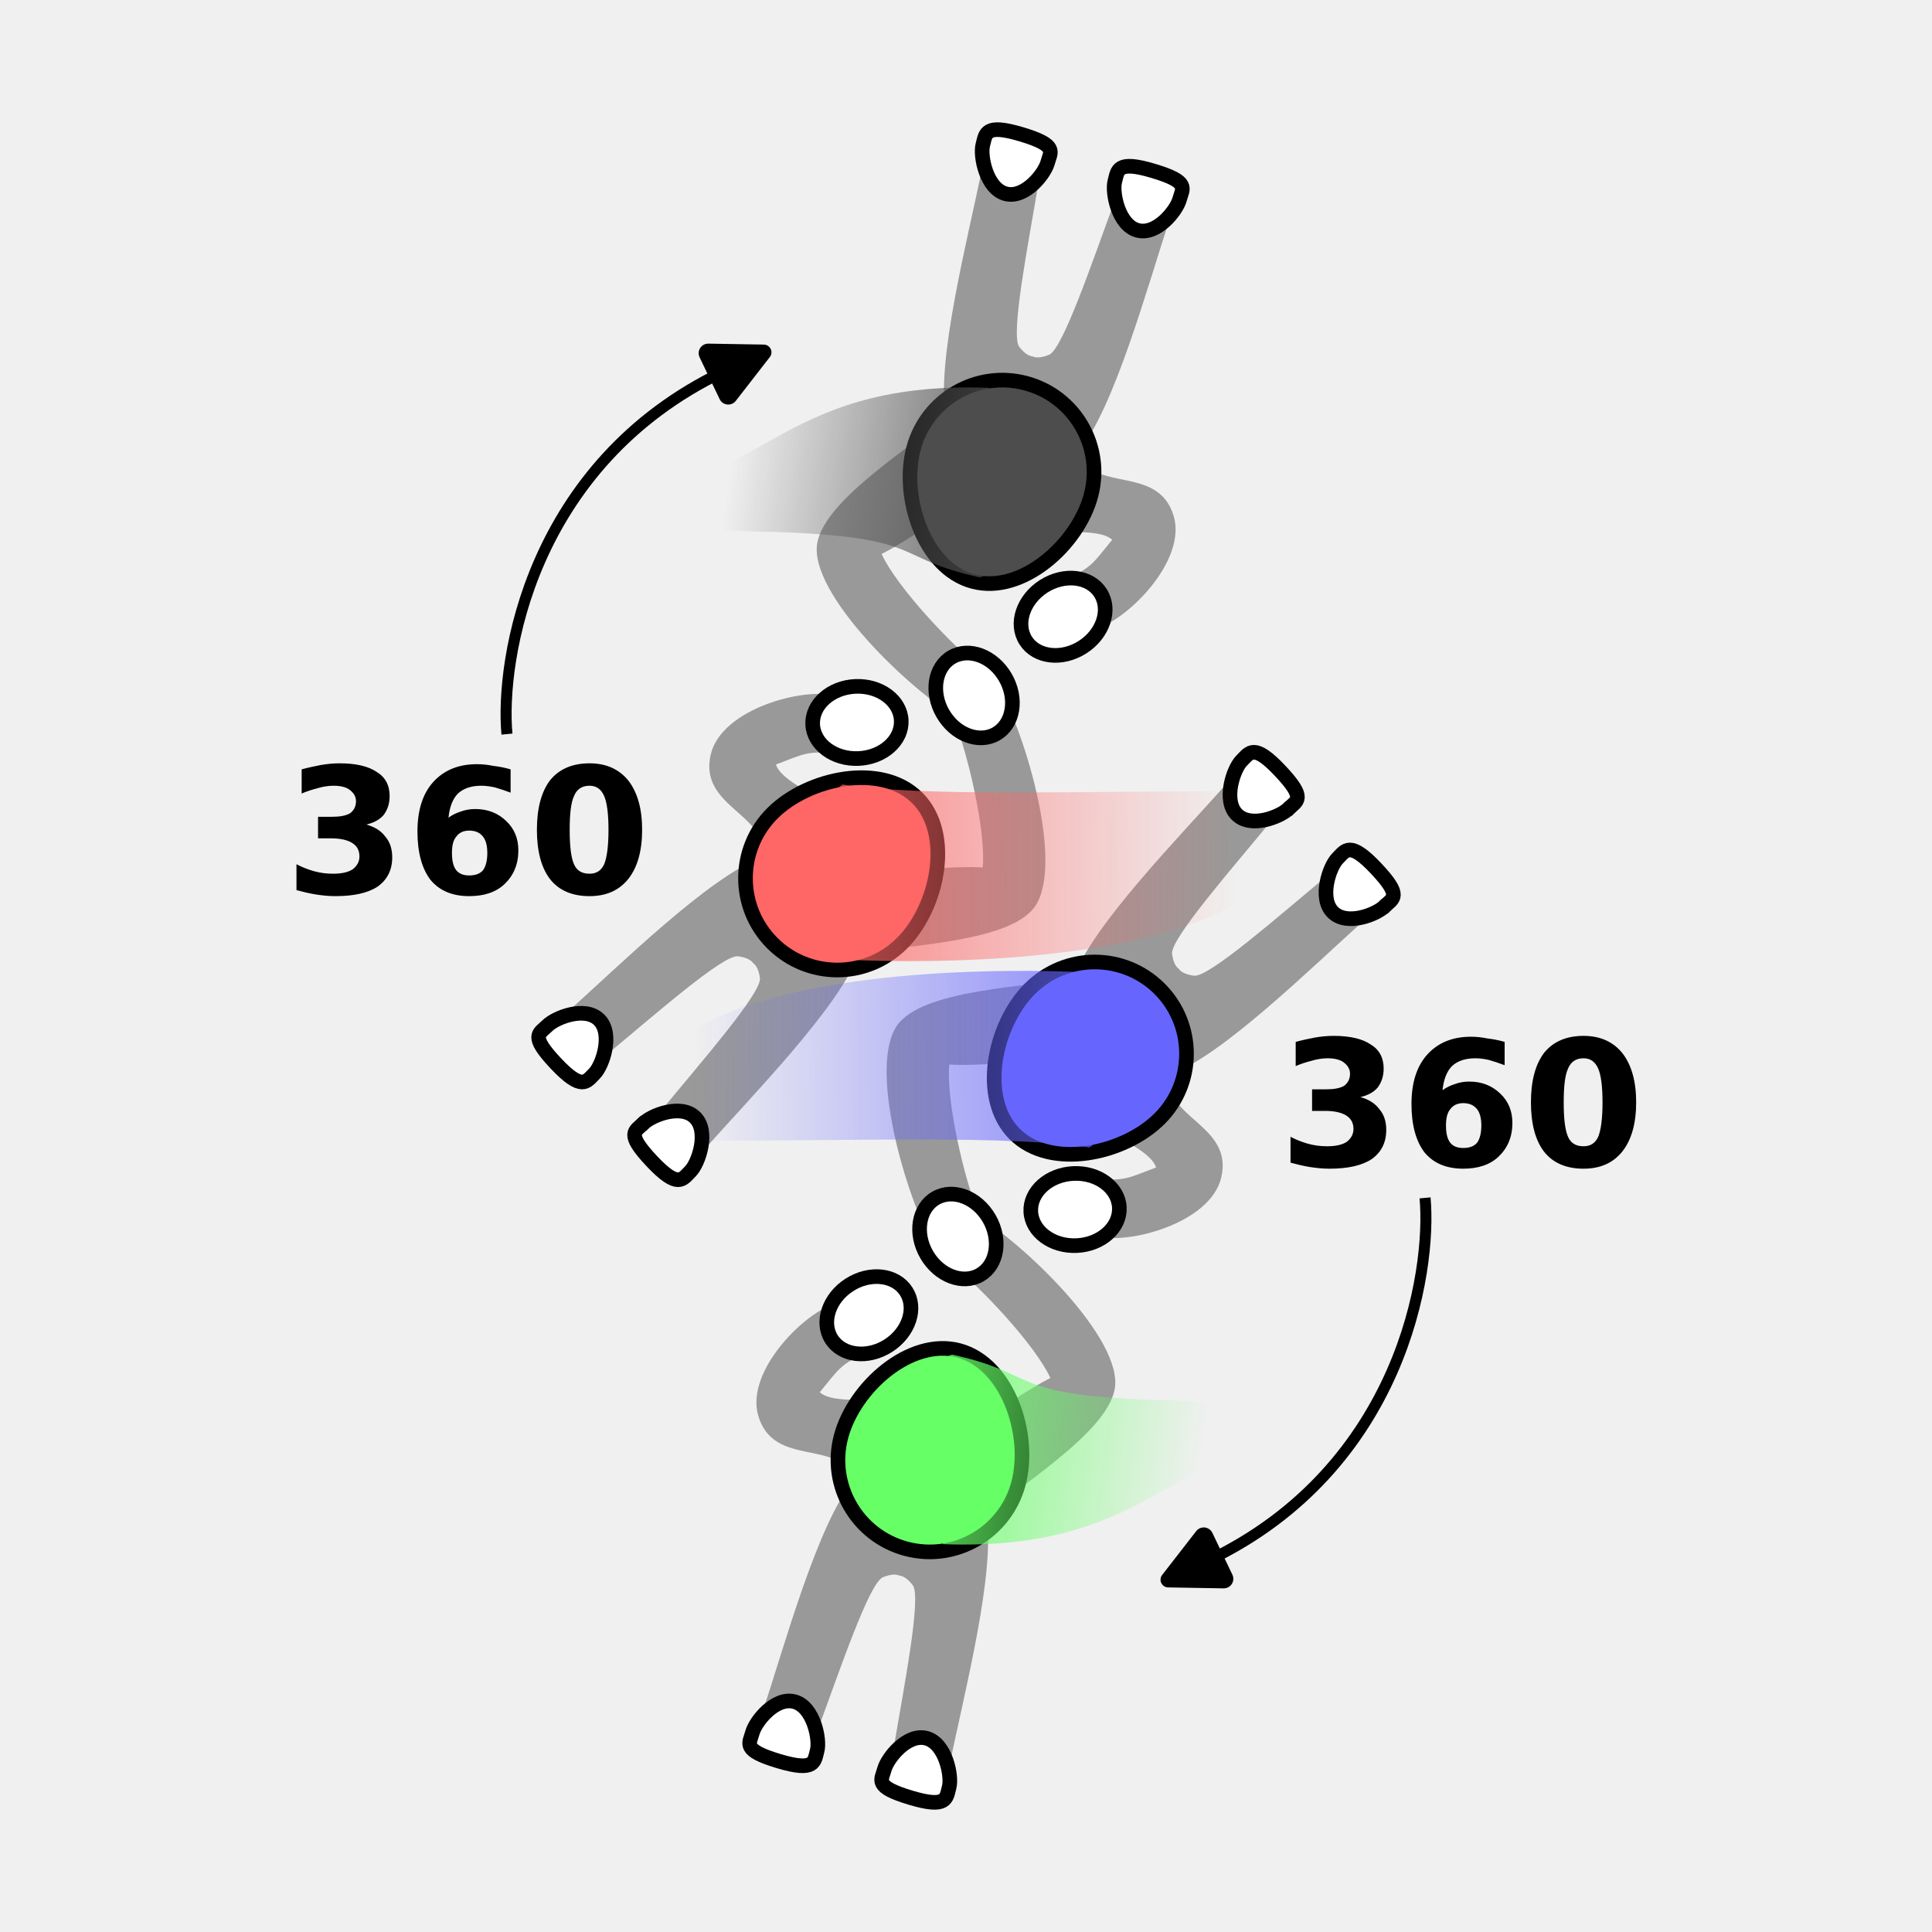
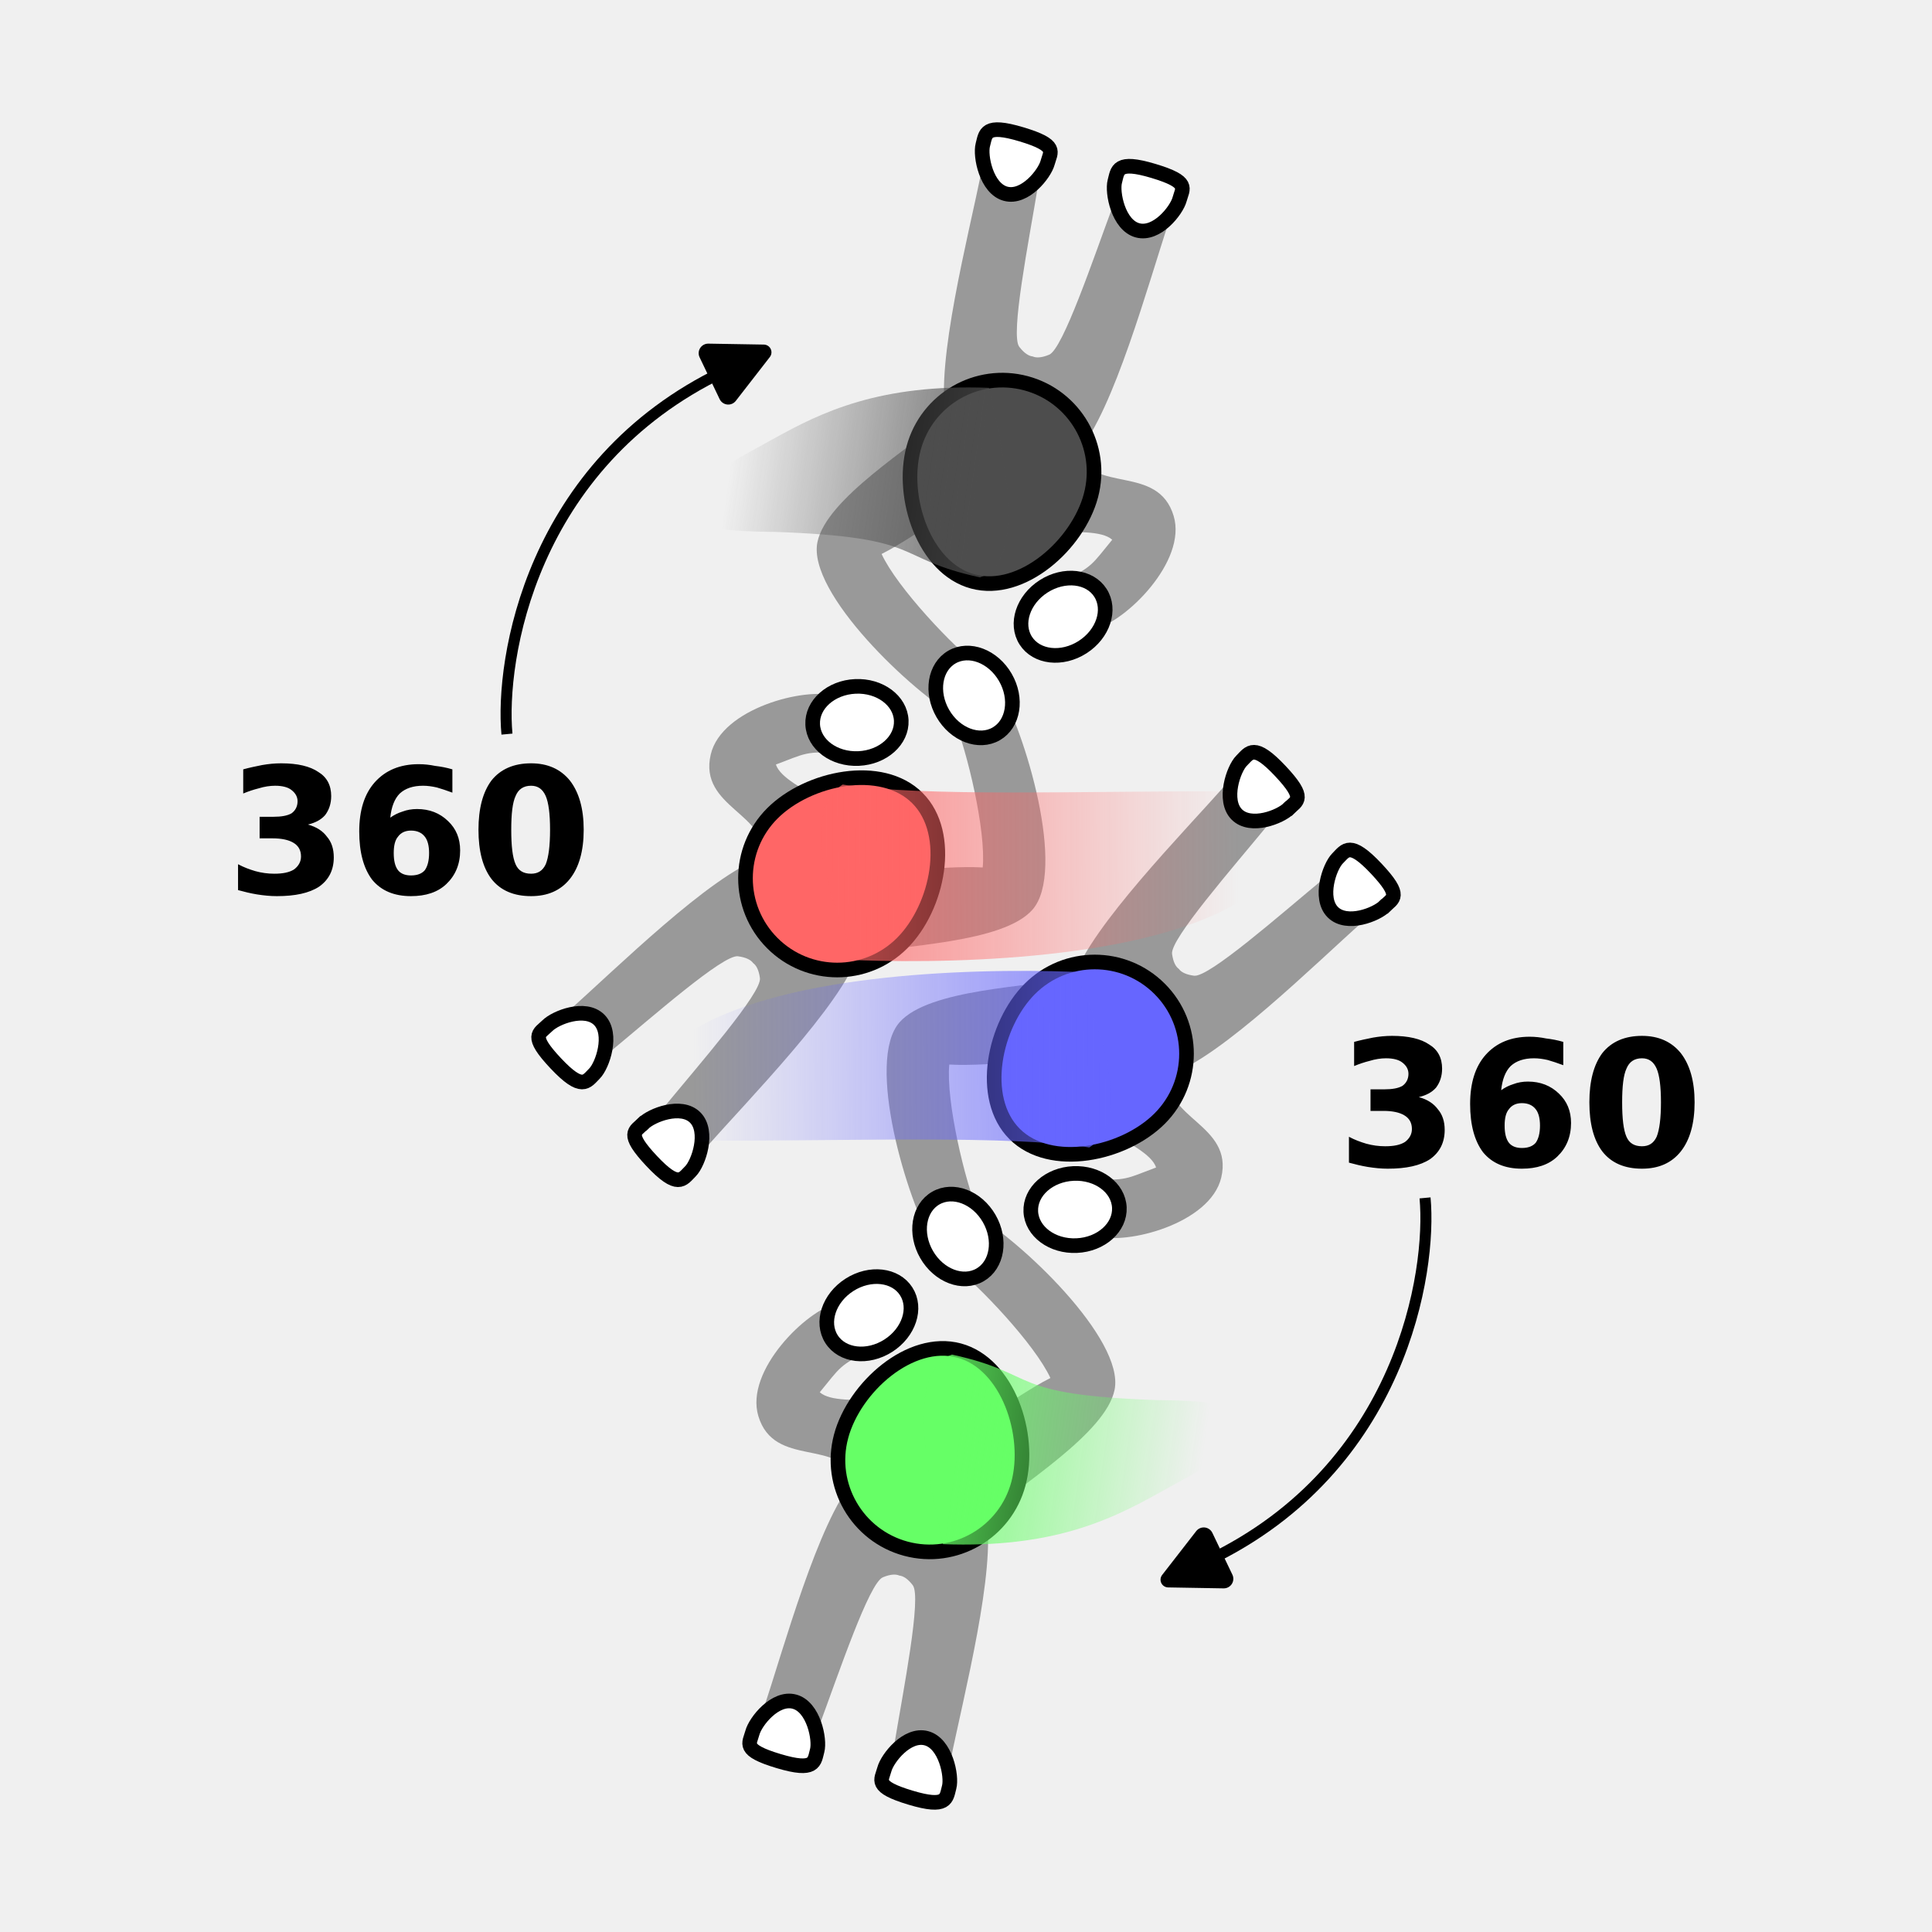
<svg xmlns="http://www.w3.org/2000/svg" xmlns:xlink="http://www.w3.org/1999/xlink" width="35mm" height="35mm" viewBox="0 0 35 35" version="1.1" id="svg1" xml:space="preserve">
  <defs id="defs1">
    <linearGradient id="linearGradient10">
      <stop style="stop-color:#66ff66;stop-opacity:0.749;" offset="0" id="stop9" />
      <stop style="stop-color:#66ff66;stop-opacity:0;" offset="1" id="stop10" />
    </linearGradient>
    <linearGradient id="linearGradient5">
      <stop style="stop-color:#6666ff;stop-opacity:0.749;" offset="0" id="stop4" />
      <stop style="stop-color:#6666ff;stop-opacity:0;" offset="1" id="stop5" />
    </linearGradient>
    <linearGradient xlink:href="#linearGradient6" id="linearGradient3" gradientUnits="userSpaceOnUse" gradientTransform="matrix(-0.8660254,-0.5,0.5412996,-0.9375584,17.87752,30.18215)" x1="10.647" y1="16.557" x2="14.696" y2="14.777" />
    <linearGradient id="linearGradient6">
      <stop style="stop-color:#4d4d4d;stop-opacity:0.749;" offset="0" id="stop3" />
      <stop style="stop-color:#4d4d4d;stop-opacity:0;" offset="1" id="stop6" />
    </linearGradient>
    <linearGradient xlink:href="#linearGradient8" id="linearGradient2" gradientUnits="userSpaceOnUse" gradientTransform="matrix(0.9659258,0.258819,-0.2801973,1.04571,9.150398,-4.394691)" x1="10.647" y1="16.557" x2="17.94" y2="14.396" />
    <linearGradient id="linearGradient8">
      <stop style="stop-color:#ff6666;stop-opacity:0.749;" offset="0" id="stop7" />
      <stop style="stop-color:#ff6666;stop-opacity:0;" offset="1" id="stop8" />
    </linearGradient>
    <linearGradient xlink:href="#linearGradient10" id="linearGradient1" gradientUnits="userSpaceOnUse" gradientTransform="matrix(0.8660254,0.5,-0.5412996,0.9375584,17.12248,4.817848)" x1="10.647" y1="16.557" x2="14.696" y2="14.777" />
    <linearGradient xlink:href="#linearGradient5" id="linearGradient4" gradientUnits="userSpaceOnUse" gradientTransform="matrix(-0.9659258,-0.258819,0.2801973,-1.04571,25.8496,39.39469)" x1="10.647" y1="16.557" x2="17.94" y2="14.396" />
    <marker style="overflow:visible" id="RoundedArrow" refX="0" refY="0" orient="auto-start-reverse" markerWidth="1" markerHeight="1" viewBox="0 0 1 1" preserveAspectRatio="xMidYMid">
      <path transform="scale(0.7)" d="m -0.211,-4.106 6.422,3.211 a 1,1 90 0 1 0,1.789 L -0.211,4.106 A 1.236,1.236 31.717 0 1 -2,3 v -6 a 1.236,1.236 148.283 0 1 1.789,-1.106 z" style="fill:context-stroke;fill-rule:evenodd;stroke:none" id="path8" />
    </marker>
    <marker style="overflow:visible" id="RoundedArrow-6" refX="0" refY="0" orient="auto-start-reverse" markerWidth="1" markerHeight="1" viewBox="0 0 1 1" preserveAspectRatio="xMidYMid">
      <path transform="scale(0.7)" d="m -0.211,-4.106 6.422,3.211 a 1,1 90 0 1 0,1.789 L -0.211,4.106 A 1.236,1.236 31.717 0 1 -2,3 v -6 a 1.236,1.236 148.283 0 1 1.789,-1.106 z" style="fill:context-stroke;fill-rule:evenodd;stroke:none" id="path8-9" />
    </marker>
  </defs>
  <g id="layer1">
    <path style="fill:#999999;fill-opacity:1;stroke:none;stroke-width:0.265;stroke-dasharray:none;stroke-opacity:1" d="m 14.238,31.398 c -0.254,-0.064 -0.479,-0.214 -0.423,-0.384 0.394,-1.191 1.004,-3.434 1.653,-4.198 -0.247,-0.769 -1.445,-0.212 -1.73,-1.163 -0.247,-0.824 0.876,-1.92 1.426,-2.044 0.275,-0.062 0.88,0.725 0.625,0.844 -0.592,0.276 -0.571,0.326 -0.938,0.769 0.384,0.342 1.887,-0.162 2.149,0.66 0.57,0.147 1.288,-0.545 2.029,-0.918 -0.278,-0.605 -1.299,-1.685 -1.797,-2.064 0.097,-0.264 0.153,-1.055 0.398,-0.917 0.845,0.474 2.746,2.276 2.562,3.193 -0.16,0.795 -1.73,1.733 -2.327,2.278 0.184,0.985 -0.401,3.237 -0.651,4.466 -0.071,0.352 -1.076,0.07 -1.018,-0.285 0.169,-1.021 0.504,-2.705 0.339,-2.918 -0.093,-0.12 -0.174,-0.167 -0.242,-0.174 -0.063,-0.028 -0.159,-0.027 -0.299,0.031 -0.249,0.102 -0.796,1.729 -1.156,2.699 -0.063,0.168 -0.346,0.19 -0.6,0.126 z" id="path4-4-5-2-0" />
    <path id="path1-9-9-4-2" style="fill:#66ff66;fill-opacity:1;stroke:#000000;stroke-width:0.265" d="m 15.237,26.02 c 0.238,-0.887 1.251,-1.792 2.138,-1.554 0.887,0.238 1.312,1.528 1.074,2.415 -0.238,0.887 -1.149,1.413 -2.036,1.176 -0.887,-0.238 -1.413,-1.149 -1.176,-2.036 z" />
    <path id="path1-7-1-2-6-0-1" style="fill:#ffffff;stroke:#000000;stroke-width:0.265;stroke-dasharray:none" d="m 16.022,32.051 c 0.054,-0.2 0.411,-0.654 0.76,-0.561 0.349,0.093 0.466,0.686 0.413,0.886 -0.054,0.2 -0.032,0.391 -0.701,0.19 -0.669,-0.201 -0.525,-0.315 -0.472,-0.515 z" />
    <path id="path1-7-1-9-0-2-5-0" style="fill:#ffffff;stroke:#000000;stroke-width:0.265;stroke-dasharray:none" d="m 13.631,31.388 c 0.054,-0.2 0.411,-0.654 0.76,-0.561 0.349,0.093 0.466,0.686 0.413,0.886 -0.054,0.2 -0.032,0.391 -0.701,0.19 -0.669,-0.201 -0.525,-0.315 -0.472,-0.515 z" />
    <ellipse style="fill:#ffffff;fill-opacity:1;stroke:#000000;stroke-width:0.265;stroke-dasharray:none;stroke-opacity:1" id="path1-7-2-9-9-1-6-1-9-5" cx="28.554" cy="0.417" rx="0.654" ry="0.803" transform="matrix(0.5389532,0.8423357,0.8423357,-0.5389532,0,0)" />
    <path style="fill:#999999;fill-opacity:1;stroke:none;stroke-width:0.265;stroke-dasharray:none;stroke-opacity:1" d="m 24.563,16.108 c 0.188,0.183 0.308,0.425 0.174,0.544 -0.937,0.834 -2.587,2.472 -3.53,2.809 -0.171,0.79 1.145,0.906 0.917,1.872 -0.198,0.837 -1.719,1.225 -2.257,1.058 -0.269,-0.084 -0.4,-1.068 -0.119,-1.044 0.651,0.057 0.658,0.003 1.196,-0.197 -0.161,-0.488 -1.716,-0.803 -1.531,-1.646 -0.42,-0.412 -1.388,-0.172 -2.216,-0.219 -0.062,0.663 0.282,2.109 0.524,2.686 -0.216,0.181 -0.66,0.838 -0.803,0.595 -0.494,-0.833 -1.24,-3.344 -0.622,-4.046 0.536,-0.609 2.365,-0.636 3.154,-0.809 0.333,-0.945 1.966,-2.603 2.797,-3.542 0.238,-0.269 0.967,0.478 0.739,0.755 -0.657,0.799 -1.789,2.091 -1.753,2.357 0.021,0.151 0.067,0.231 0.123,0.272 0.041,0.056 0.124,0.103 0.275,0.123 0.267,0.036 1.554,-1.1 2.351,-1.759 0.138,-0.115 0.395,0.008 0.583,0.191 z" id="path4-4-5-2-0-5" />
    <path id="path1-9-9-4-2-8" style="fill:#6666ff;fill-opacity:1;stroke:#000000;stroke-width:0.265" d="m 21.008,20.265 c -0.649,0.649 -1.979,0.926 -2.628,0.277 -0.649,-0.649 -0.372,-1.979 0.277,-2.628 0.649,-0.649 1.702,-0.649 2.351,0 0.649,0.649 0.649,1.702 2e-6,2.351 z" />
    <path id="path1-7-1-2-6-0-1-6" style="fill:#ffffff;stroke:#000000;stroke-width:0.265;stroke-dasharray:none" d="m 23.344,14.649 c -0.147,0.147 -0.683,0.361 -0.938,0.106 -0.255,-0.255 -0.061,-0.827 0.086,-0.974 0.147,-0.147 0.223,-0.323 0.702,0.186 0.478,0.509 0.298,0.535 0.151,0.682 z" />
    <path id="path1-7-1-9-0-2-5-0-2" style="fill:#ffffff;stroke:#000000;stroke-width:0.265;stroke-dasharray:none" d="m 25.083,16.419 c -0.147,0.147 -0.683,0.361 -0.938,0.106 -0.255,-0.255 -0.061,-0.827 0.086,-0.974 0.147,-0.147 0.223,-0.323 0.702,0.186 0.478,0.509 0.298,0.535 0.151,0.682 z" />
    <ellipse style="fill:#ffffff;fill-opacity:1;stroke:#000000;stroke-width:0.265;stroke-dasharray:none;stroke-opacity:1" id="path1-7-2-9-9-1-6-1-9-5-8" cx="-22.777" cy="-18.457" rx="0.654" ry="0.803" transform="matrix(-0.04557935,-0.9989607,-0.9989607,0.04557935,0,0)" />
    <ellipse style="fill:#ffffff;fill-opacity:1;stroke:#000000;stroke-width:0.265;stroke-dasharray:none;stroke-opacity:1" id="path1-7-2-9-9" cx="-3.828" cy="-28.076" rx="0.654" ry="0.803" transform="rotate(150)" />
    <path style="fill:#999999;fill-opacity:1;stroke:none;stroke-width:0.265;stroke-dasharray:none;stroke-opacity:1" d="m 20.762,3.602 c 0.254,0.064 0.479,0.214 0.423,0.384 -0.394,1.191 -1.004,3.434 -1.653,4.198 0.247,0.769 1.445,0.212 1.73,1.163 0.247,0.824 -0.876,1.92 -1.426,2.044 -0.275,0.062 -0.88,-0.725 -0.625,-0.844 0.592,-0.276 0.571,-0.326 0.938,-0.769 -0.384,-0.342 -1.887,0.162 -2.149,-0.66 -0.57,-0.147 -1.288,0.545 -2.029,0.918 0.278,0.605 1.299,1.685 1.797,2.064 -0.097,0.264 -0.153,1.055 -0.398,0.917 -0.845,-0.474 -2.746,-2.276 -2.562,-3.193 0.16,-0.795 1.73,-1.733 2.327,-2.278 -0.184,-0.985 0.401,-3.237 0.651,-4.466 0.071,-0.352 1.076,-0.07 1.018,0.285 -0.169,1.021 -0.504,2.705 -0.339,2.918 0.093,0.12 0.174,0.167 0.242,0.174 0.063,0.028 0.159,0.027 0.299,-0.031 C 19.255,6.325 19.802,4.699 20.162,3.729 20.225,3.56 20.508,3.538 20.762,3.602 Z" id="path4-4-5-2-0-6" />
    <path id="path1-9-9-4-2-2" style="fill:#4d4d4d;fill-opacity:1;stroke:#000000;stroke-width:0.265" d="m 19.763,8.98 c -0.238,0.887 -1.251,1.792 -2.138,1.554 -0.887,-0.238 -1.312,-1.528 -1.074,-2.415 0.238,-0.887 1.149,-1.413 2.036,-1.176 0.887,0.238 1.413,1.149 1.176,2.036 z" />
    <path id="path1-7-1-2-6-0-1-9" style="fill:#ffffff;stroke:#000000;stroke-width:0.265;stroke-dasharray:none" d="m 18.978,2.949 c -0.054,0.2 -0.411,0.654 -0.76,0.561 -0.349,-0.093 -0.466,-0.686 -0.413,-0.886 0.054,-0.2 0.032,-0.391 0.701,-0.19 0.669,0.201 0.525,0.315 0.472,0.515 z" />
    <path id="path1-7-1-9-0-2-5-0-9" style="fill:#ffffff;stroke:#000000;stroke-width:0.265;stroke-dasharray:none" d="m 21.369,3.612 c -0.054,0.2 -0.411,0.654 -0.76,0.561 -0.349,-0.093 -0.466,-0.686 -0.413,-0.886 0.054,-0.2 0.032,-0.391 0.701,-0.19 0.669,0.201 0.525,0.315 0.472,0.515 z" />
    <ellipse style="fill:#ffffff;fill-opacity:1;stroke:#000000;stroke-width:0.265;stroke-dasharray:none;stroke-opacity:1" id="path1-7-2-9-9-1-6-1-9-5-0" cx="-19.791" cy="-10.201" rx="0.654" ry="0.803" transform="matrix(-0.5389532,-0.8423357,-0.8423357,0.5389532,0,0)" />
    <path style="fill:#999999;fill-opacity:1;stroke:none;stroke-width:0.265;stroke-dasharray:none;stroke-opacity:1" d="m 10.437,18.892 c -0.188,-0.183 -0.308,-0.425 -0.174,-0.544 0.937,-0.834 2.587,-2.472 3.53,-2.809 0.171,-0.79 -1.145,-0.906 -0.917,-1.872 0.198,-0.837 1.719,-1.225 2.257,-1.058 0.269,0.084 0.4,1.068 0.119,1.044 -0.651,-0.057 -0.658,-0.003 -1.196,0.197 0.161,0.488 1.716,0.803 1.531,1.646 0.42,0.412 1.388,0.172 2.216,0.219 0.062,-0.663 -0.282,-2.109 -0.524,-2.686 0.216,-0.181 0.66,-0.838 0.803,-0.595 0.494,0.833 1.24,3.344 0.622,4.046 -0.536,0.609 -2.365,0.636 -3.154,0.809 -0.333,0.945 -1.966,2.603 -2.797,3.542 -0.238,0.269 -0.967,-0.478 -0.739,-0.755 0.657,-0.799 1.789,-2.091 1.753,-2.357 -0.021,-0.151 -0.067,-0.231 -0.123,-0.272 -0.041,-0.056 -0.124,-0.103 -0.275,-0.123 -0.267,-0.036 -1.554,1.1 -2.351,1.759 -0.138,0.115 -0.395,-0.008 -0.583,-0.191 z" id="path4-4-5-2-0-5-8" />
    <path id="path1-9-9-4-2-8-1" style="fill:#ff6666;fill-opacity:1;stroke:#000000;stroke-width:0.265" d="m 13.992,14.735 c 0.649,-0.649 1.979,-0.926 2.628,-0.277 0.649,0.649 0.372,1.979 -0.277,2.628 -0.649,0.649 -1.702,0.649 -2.351,0 -0.649,-0.649 -0.649,-1.702 -2e-6,-2.351 z" />
    <path id="path1-7-1-2-6-0-1-6-3" style="fill:#ffffff;stroke:#000000;stroke-width:0.265;stroke-dasharray:none" d="m 11.656,20.351 c 0.147,-0.147 0.683,-0.361 0.938,-0.106 0.255,0.255 0.061,0.827 -0.086,0.974 -0.147,0.147 -0.223,0.323 -0.702,-0.186 -0.478,-0.509 -0.298,-0.535 -0.151,-0.682 z" />
    <path id="path1-7-1-9-0-2-5-0-2-1" style="fill:#ffffff;stroke:#000000;stroke-width:0.265;stroke-dasharray:none" d="m 9.917,18.581 c 0.147,-0.147 0.683,-0.361 0.938,-0.106 0.255,0.255 0.061,0.827 -0.086,0.974 C 10.623,19.595 10.546,19.771 10.068,19.263 9.589,18.754 9.77,18.727 9.917,18.581 Z" />
    <ellipse style="fill:#ffffff;fill-opacity:1;stroke:#000000;stroke-width:0.265;stroke-dasharray:none;stroke-opacity:1" id="path1-7-2-9-9-1-6-1-9-5-8-1" cx="13.782" cy="14.912" rx="0.654" ry="0.803" transform="matrix(0.04557935,0.9989607,0.9989607,-0.04557935,0,0)" />
    <ellipse style="fill:#ffffff;fill-opacity:1;stroke:#000000;stroke-width:0.265;stroke-dasharray:none;stroke-opacity:1" id="path1-7-2-9-9-0" cx="8.983" cy="19.734" rx="0.654" ry="0.803" transform="rotate(-30)" />
    <path id="path1-3-1-5-8-0-8-0-6" style="fill:url(#linearGradient3);fill-opacity:1;stroke:none;stroke-width:0.265" d="m 13.991,9.634 c 2.828,0.095 2.138,0.47 3.761,0.826 0.914,-0.284 0.375,-2.501 0.164,-3.434 -1.981,-0.074 -3.03,0.437 -3.912,0.928 -0.882,0.491 -3.249,1.668 -0.013,1.681 z" />
    <path id="path1-3-1-5-8-0-8-0" style="fill:url(#linearGradient2);fill-opacity:1;stroke:none;stroke-width:0.265" d="m 22.116,14.336 c -2.533,-0.007 -5.363,0.103 -6.85,-0.123 -0.809,0.511 -0.174,2.335 0.271,3.182 2.038,0.073 5.437,-0.058 7.046,-1.145 0.352,-0.238 2.096,-2.292 -0.468,-1.914 0,0 2.533,0.007 0,2e-6 z" />
    <path id="path1-3-1-5-8-0-8-0-6-0" style="fill:url(#linearGradient1);fill-opacity:1;stroke:none;stroke-width:0.265" d="m 21.009,25.366 c -2.828,-0.095 -2.138,-0.47 -3.761,-0.826 -0.914,0.284 -0.375,2.501 -0.164,3.434 1.981,0.074 3.03,-0.437 3.912,-0.928 0.882,-0.491 3.249,-1.668 0.013,-1.681 z" />
    <path id="path1-3-1-5-8-0-8-0-4" style="fill:url(#linearGradient4);fill-opacity:1;stroke:none;stroke-width:0.265" d="m 12.884,20.664 c 2.533,0.007 5.363,-0.103 6.85,0.123 0.809,-0.511 0.174,-2.335 -0.271,-3.182 -2.038,-0.073 -5.437,0.058 -7.046,1.145 -0.352,0.238 -2.096,2.292 0.468,1.914 0,0 -2.533,-0.007 0,-2e-6 z" />
    <path id="path2" style="fill:none;stroke:#000000;stroke-width:0.2;stroke-dasharray:none;stroke-opacity:1;marker-end:url(#RoundedArrow)" d="m 25.816,21.701 c 0.124,1.33 -0.418,4.889 -3.924,6.568" />
-     <text xml:space="preserve" style="font-size:3.175px;text-align:start;writing-mode:lr-tb;direction:ltr;text-anchor:start;fill:#000000;fill-opacity:1;stroke:none;stroke-width:0.2;stroke-dasharray:none;stroke-opacity:1" x="23.161" y="21.126" id="text5">
-       <tspan id="tspan5" style="font-style:normal;font-variant:normal;font-weight:bold;font-stretch:normal;font-family:'Bitstream Vera Sans';-inkscape-font-specification:'Bitstream Vera Sans Bold';fill:#000000;fill-opacity:1;stroke:none;stroke-width:0.2" x="23.161" y="21.126">360</tspan>
+     <text xml:space="preserve" style="font-size:3.175px;text-align:start;writing-mode:lr-tb;direction:ltr;text-anchor:start;fill:#000000;fill-opacity:1;stroke:none;stroke-width:0.2;stroke-dasharray:none;stroke-opacity:1" x="24.219" y="21.126" id="text5">
+       <tspan id="tspan5" style="font-style:normal;font-variant:normal;font-weight:bold;font-stretch:normal;font-family:'Bitstream Vera Sans';-inkscape-font-specification:'Bitstream Vera Sans Bold';fill:#000000;fill-opacity:1;stroke:none;stroke-width:0.2" x="24.219" y="21.126">360</tspan>
    </text>
    <path id="path2-2" style="fill:none;stroke:#000000;stroke-width:0.2;stroke-dasharray:none;stroke-opacity:1;marker-end:url(#RoundedArrow-6)" d="M 9.184,13.299 C 9.06,11.969 9.603,8.41 13.108,6.731" />
-     <text xml:space="preserve" style="font-size:3.175px;text-align:start;writing-mode:lr-tb;direction:ltr;text-anchor:start;fill:#000000;fill-opacity:1;stroke:none;stroke-width:0.2;stroke-dasharray:none;stroke-opacity:1" x="5.151" y="16.186" id="text5-8">
-       <tspan id="tspan5-2" style="font-style:normal;font-variant:normal;font-weight:bold;font-stretch:normal;font-family:'Bitstream Vera Sans';-inkscape-font-specification:'Bitstream Vera Sans Bold';fill:#000000;fill-opacity:1;stroke:none;stroke-width:0.2" x="5.151" y="16.186">360</tspan>
+     <text xml:space="preserve" style="font-size:3.175px;text-align:start;writing-mode:lr-tb;direction:ltr;text-anchor:start;fill:#000000;fill-opacity:1;stroke:none;stroke-width:0.2;stroke-dasharray:none;stroke-opacity:1" x="4.093" y="16.186" id="text5-8">
+       <tspan id="tspan5-2" style="font-style:normal;font-variant:normal;font-weight:bold;font-stretch:normal;font-family:'Bitstream Vera Sans';-inkscape-font-specification:'Bitstream Vera Sans Bold';fill:#000000;fill-opacity:1;stroke:none;stroke-width:0.2" x="4.093" y="16.186">360</tspan>
    </text>
  </g>
</svg>
